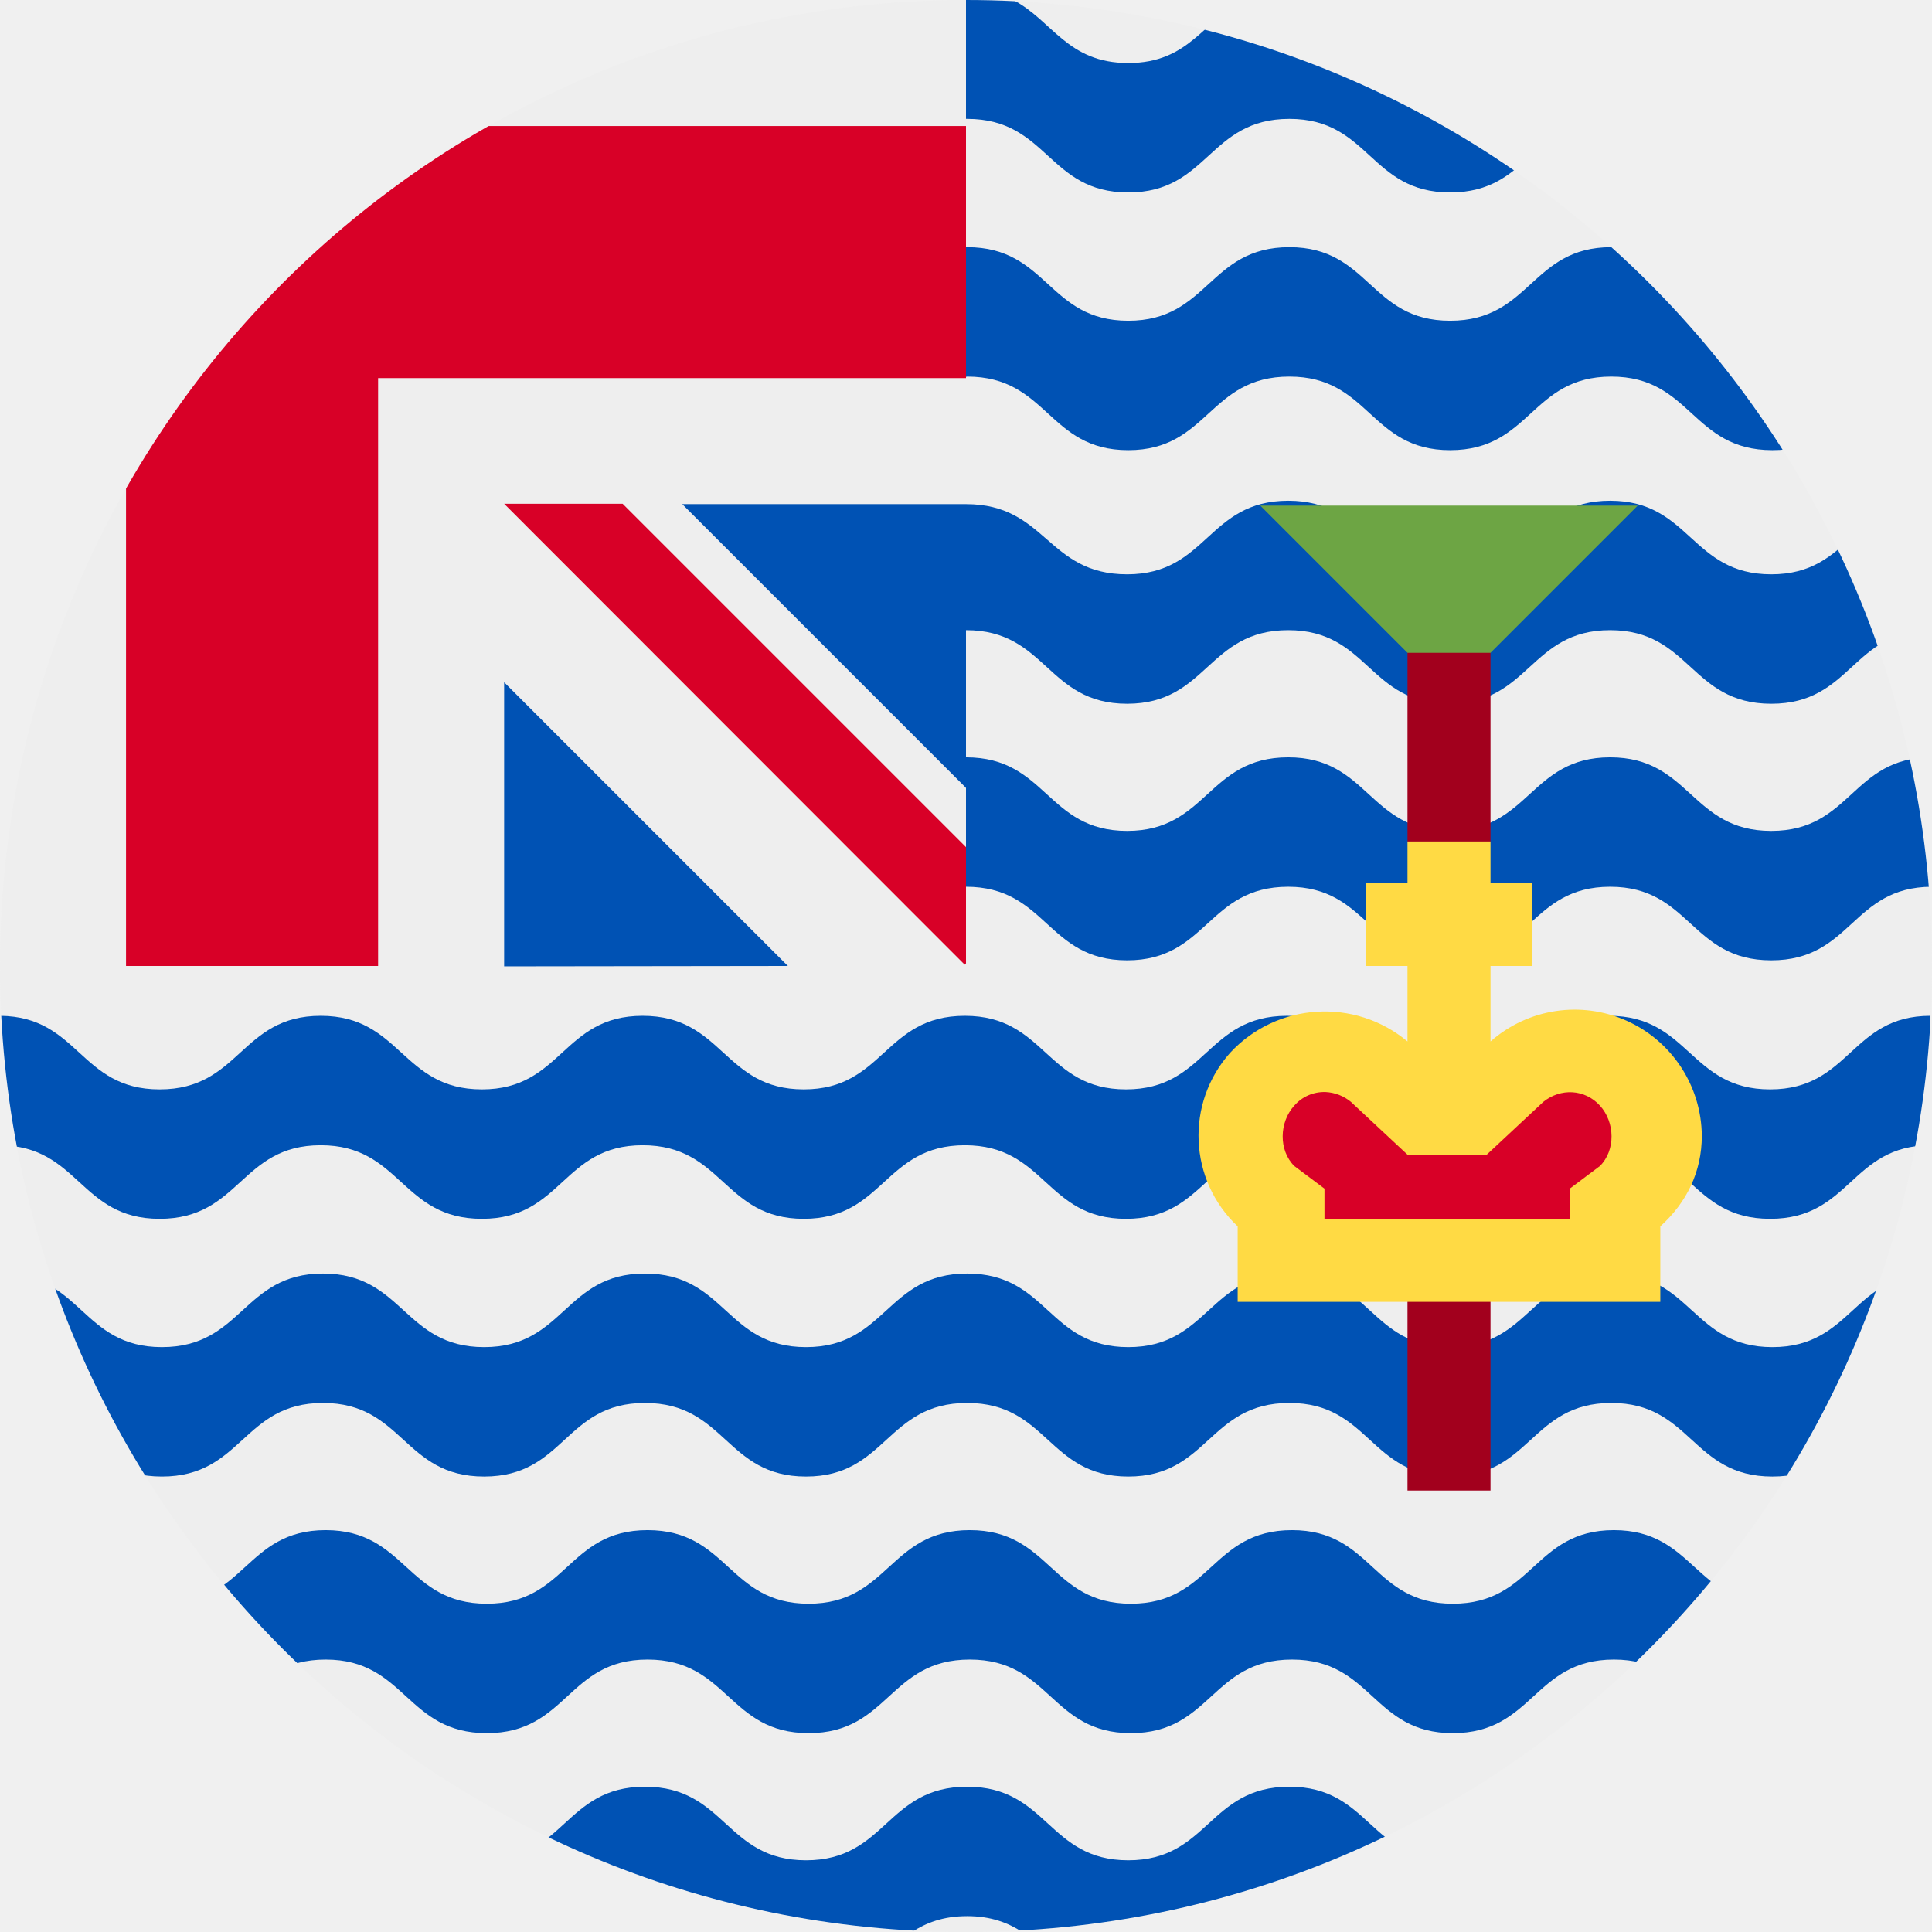
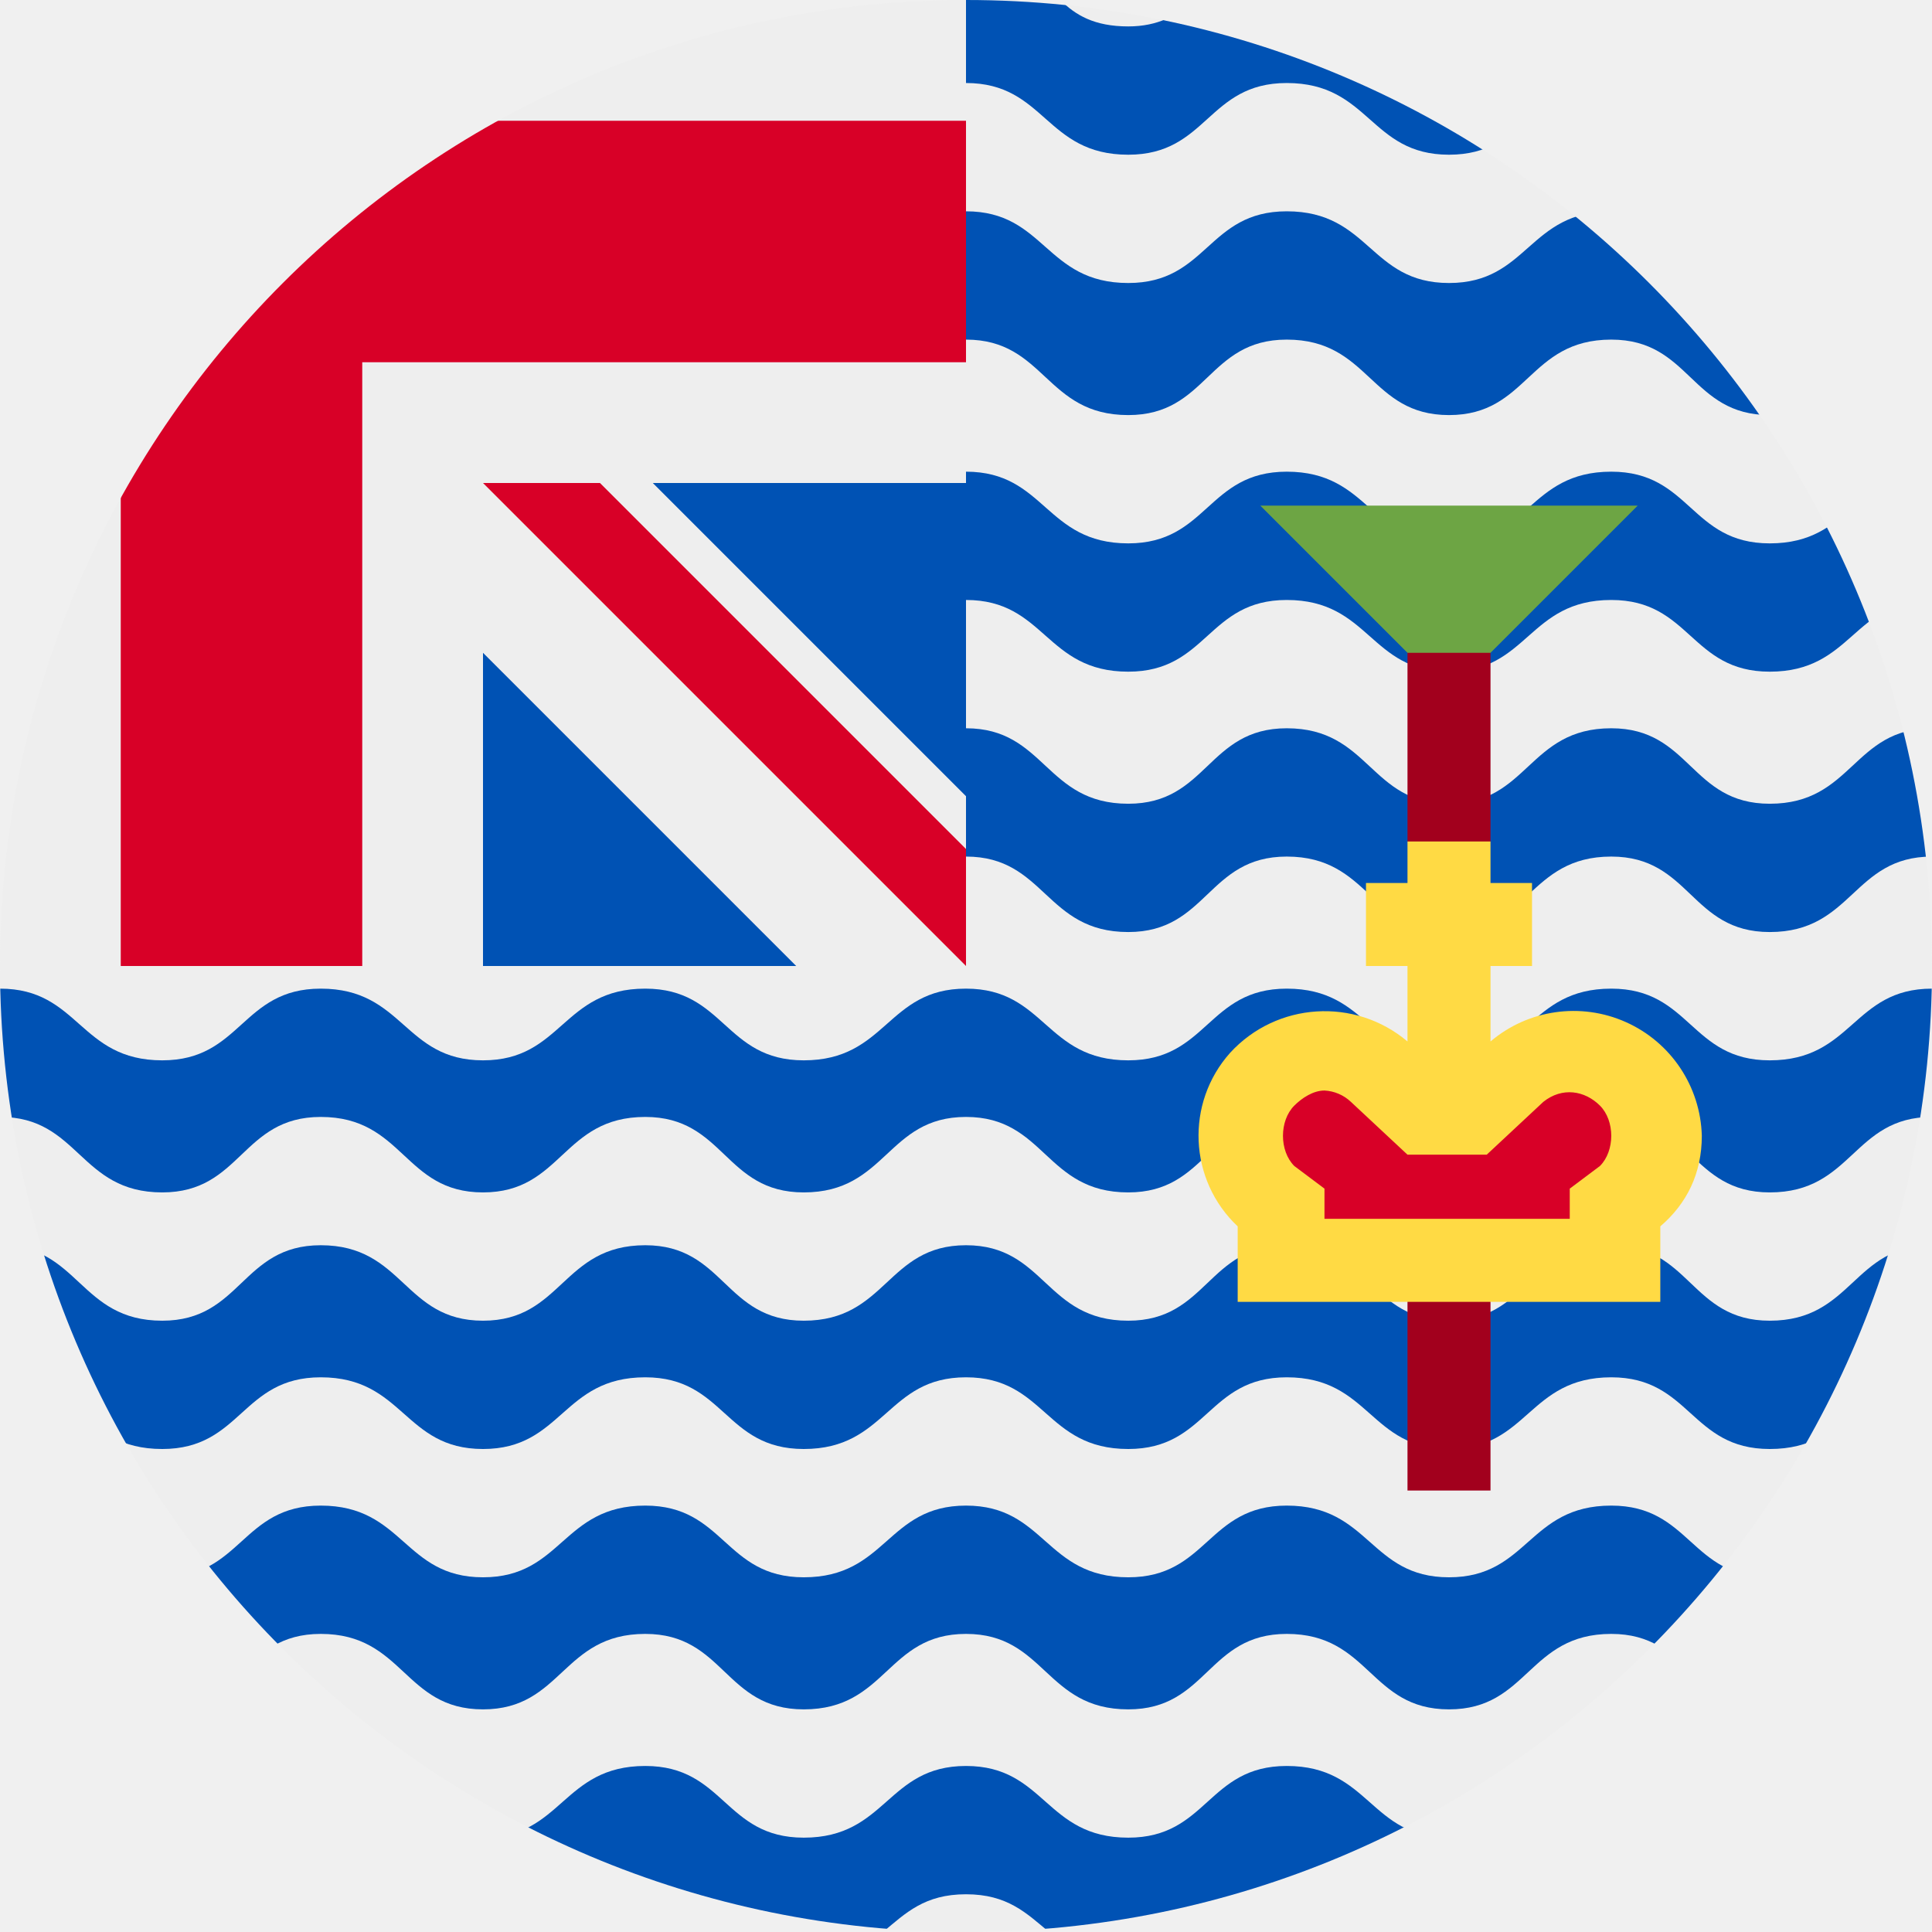
<svg xmlns="http://www.w3.org/2000/svg" width="512" height="512" viewBox="0 0 512 512">
  <mask id="a">
    <circle cx="256" cy="256" r="256" fill="#fff" />
  </mask>
  <g mask="url(#a)">
-     <path fill="#eee" d="M0 0h512v512H0z" />
-     <path fill="#0052b4" d="M256 0v31.5h.3c21.4 0 21.4 19.5 42.7 19.5 21.3 0 21.3-19.5 42.7-19.5C363 31.5 363 51 384.3 51c21.4 0 21.4-19.5 42.7-19.5 21.3 0 21.3 19.5 42.7 19.5C491 51 491 31.7 512 31.5V0h-11.9c-10.3 5.4-14.2 16.7-30.4 16.7S449.5 5.4 439.2 0h-24.4c-10.3 5.4-14.2 16.7-30.5 16.7-16.2 0-20.1-11.3-30.4-16.7h-24.4C319 5.4 315.2 16.7 299 16.7S278.9 5.4 268.5 0zm.3 65.5c-6 0-8.8 17.4-8.8 17.4l8.3 17 .5-.1c21.4 0 21.4 19.5 42.7 19.5 21.3 0 21.3-19.5 42.7-19.5 21.3 0 21.3 19.5 42.6 19.5 21.4 0 21.4-19.5 42.7-19.5 21.3 0 21.3 19.5 42.7 19.5 21.3 0 21.3-19.3 42.3-19.5V65.5c-21 .2-21.1 19.5-42.3 19.5-21.3 0-21.4-19.5-42.7-19.5-21.3 0-21.3 19.5-42.7 19.5-21.3 0-21.3-19.5-42.6-19.5-21.4 0-21.4 19.5-42.7 19.5-21.3 0-21.3-19.5-42.7-19.5zm-.3 68.1-7.2 17.2s3.7 16.2 7.2 16.2c21.4 0 21.4 19.5 42.7 19.5 21.3 0 21.3-19.5 42.7-19.5 21.3 0 21.3 19.5 42.6 19.5 21.4 0 21.4-19.5 42.7-19.5 21.3 0 21.3 19.5 42.7 19.5 21.4 0 21.3-19.4 42.5-19.5v-34.3c-21.2 0-21.2 19.5-42.5 19.5s-21.4-19.5-42.7-19.5c-21.3 0-21.3 19.5-42.7 19.5-21.3 0-21.3-19.5-42.6-19.5-21.4 0-21.4 19.5-42.7 19.5-21.3 0-21.3-18.6-42.7-18.6zm0 67.1-3.2.8 3.2 7.3V235c21.4 0 21.4 19.5 42.7 19.5 21.3 0 21.3-19.5 42.7-19.5 21.3 0 21.3 19.5 42.6 19.5 21.4 0 21.4-19.5 42.7-19.5 21.3 0 21.3 19.5 42.7 19.5 21.4 0 21.3-19.4 42.5-19.5v-34.3c-21.2 0-21.2 19.5-42.5 19.5s-21.4-19.5-42.7-19.5c-21.3 0-21.3 19.5-42.7 19.5-21.3 0-21.3-19.5-42.6-19.5-21.4 0-21.4 19.5-42.7 19.5-21.3 0-21.3-19.5-42.7-19.5zM85 269.2c-21.3 0-21.3 19.5-42.7 19.5-21.2 0-21.3-19.3-42.3-19.5v34.3c21 .2 21.1 19.5 42.3 19.5 21.4 0 21.4-19.5 42.7-19.5 21.3 0 21.3 19.5 42.7 19.5 21.4 0 21.3-19.5 42.6-19.5 21.4 0 21.4 19.5 42.7 19.5 21.3 0 21.3-19.5 42.7-19.5 21.4 0 21.4 19.5 42.7 19.5 21.3 0 21.3-19.5 42.7-19.5 21.3 0 21.3 19.5 42.6 19.5 21.4 0 21.4-19.5 42.7-19.5 21.3 0 21.3 19.5 42.7 19.5 21.4 0 21.3-19.4 42.5-19.5v-34.3c-21.2 0-21.2 19.5-42.5 19.5s-21.4-19.5-42.7-19.5c-21.3 0-21.3 19.5-42.7 19.5-21.3 0-21.3-19.5-42.6-19.5-21.4 0-21.4 19.5-42.7 19.5-21.3 0-21.3-19.5-42.7-19.5-21.4 0-21.4 19.5-42.7 19.5-21.3 0-21.3-19.5-42.7-19.5-21.3 0-21.3 19.5-42.6 19.5s-21.4-19.5-42.7-19.5zM.3 337.5H.2v34.3h.1c21.3 0 21.3 19.5 42.6 19.5 21.4 0 21.4-19.5 42.7-19.5 21.3 0 21.3 19.5 42.7 19.5 21.4 0 21.3-19.5 42.6-19.5 21.4 0 21.4 19.5 42.7 19.5 21.3 0 21.3-19.5 42.7-19.5 21.4 0 21.4 19.5 42.7 19.5 21.3 0 21.3-19.5 42.7-19.5 21.3 0 21.3 19.5 42.6 19.5 21.4 0 21.4-19.5 42.7-19.5 21.3 0 21.3 19.5 42.7 19.5 21.3 0 21.3-19.3 42.3-19.5v-34.3c-21 .2-21.1 19.5-42.3 19.5-21.3 0-21.4-19.5-42.7-19.5-21.3 0-21.3 19.5-42.7 19.5-21.3 0-21.3-19.5-42.6-19.5-21.4 0-21.4 19.5-42.7 19.5-21.3 0-21.3-19.5-42.7-19.5-21.4 0-21.4 19.5-42.7 19.5-21.3 0-21.3-19.5-42.7-19.5-21.3 0-21.3 19.5-42.6 19.5s-21.4-19.5-42.7-19.5c-21.3 0-21.3 19.5-42.7 19.5-21.3 0-21.3-19.5-42.6-19.5zm.7 68H.9v34.3H1c21.3 0 21.3 19.5 42.6 19.5 21.4 0 21.4-19.5 42.7-19.5 21.3 0 21.3 19.5 42.7 19.5 21.4 0 21.3-19.5 42.6-19.5 21.4 0 21.4 19.5 42.7 19.5 21.3 0 21.3-19.5 42.7-19.5 21.4 0 21.4 19.5 42.7 19.5 21.3 0 21.3-19.5 42.7-19.5 21.3 0 21.3 19.5 42.6 19.5 21.4 0 21.4-19.5 42.7-19.5 21.3 0 21.3 19.5 42.7 19.5 21 0 21.3-18.9 41.6-19.5v-34.3c-20.3.6-20.6 19.5-41.6 19.5-21.3 0-21.4-19.5-42.7-19.5-21.3 0-21.3 19.5-42.7 19.5-21.3 0-21.3-19.5-42.6-19.5-21.4 0-21.4 19.5-42.7 19.5-21.3 0-21.3-19.5-42.7-19.5-21.4 0-21.4 19.5-42.7 19.5-21.3 0-21.3-19.5-42.7-19.5-21.3 0-21.3 19.5-42.6 19.5s-21.4-19.5-42.7-19.5C65 405.5 65 425 43.6 425c-21.3 0-21.3-19.5-42.6-19.5zm-.7 68H.2v34.3h.1a25 25 0 0 1 14.5 4.2h56.3a25 25 0 0 1 14.5-4.2 25 25 0 0 1 14.5 4.2h56.3a25 25 0 0 1 14.5-4.2c6.4 0 10.9 1.8 14.6 4.2h56.2c3.7-2.4 8.2-4.2 14.6-4.2s10.9 1.8 14.6 4.2h56.2c3.7-2.4 8.2-4.2 14.6-4.2a25 25 0 0 1 14.5 4.2h56.3a25 25 0 0 1 14.5-4.2 25 25 0 0 1 14.5 4.2h56.3c3.6-2.4 8-4.1 14.2-4.2v-34.3c-21 .2-21.1 19.5-42.3 19.5-21.3 0-21.4-19.5-42.7-19.5-21.3 0-21.3 19.5-42.7 19.5-21.3 0-21.3-19.5-42.6-19.5-21.4 0-21.4 19.5-42.7 19.5-21.3 0-21.3-19.5-42.7-19.5-21.4 0-21.4 19.5-42.7 19.5-21.3 0-21.3-19.5-42.7-19.5-21.3 0-21.3 19.5-42.6 19.5s-21.4-19.5-42.7-19.5c-21.3 0-21.3 19.5-42.7 19.5-21.3 0-21.3-19.5-42.6-19.5z" />
+     <path fill="#eee" d="M0 0h32l32 32L96 0h160l12 8 13-8h36l24 8 25-8h36l25 8 24-8h36l25 22v34l-8 17 8 17v35l-8 17 8 17v34l-8 17 8 17v35l-8 17 8 17v34l-8 17 8 18v34l-8 17 8 17v35l-8 17 8 17v10h-22l-21-8-20 8h-44l-21-8-21 8h-44l-20-8-21 8h-44l-21-8-20 8h-44l-21-8-21 8H64l-21-8-21 8H0v-10l8-17-8-17v-35l8-17-8-17v-34l8-18-8-17v-34l8-17-8-17V96l32-32L0 32Z" />
+     <path fill="#d80027" d="M32 0v32H0v64h32v160h64V96h160V32H96V0Zm96 128 128 128v-31l-97-97z" />
+     <path fill="#0052b4" d="M256 0v22c21 0 21 19 43 19 21 0 21-19 42-19 22 0 22 19 43 19s21-19 43-19c21 0 21 19 42 19 22 0 22-19 43-19V0h-25c-4 4-9 7-18 7-8 0-13-3-18-7h-49c-4 4-9 7-18 7-8 0-14-3-18-7h-49c-5 4-10 7-18 7-9 0-14-3-18-7h-25zm0 56v34c21 0 21 20 43 20 21 0 21-20 42-20 22 0 22 20 43 20s21-20 43-20c21 0 21 20 42 20 22 0 22-20 43-20V56c-21 0-21 19-43 19-21 0-21-19-42-19-22 0-22 19-43 19s-21-19-43-19c-21 0-21 19-42 19-22 0-22-19-43-19zm0 69v3h-83l83 83v16c21 0 21 20 43 20 21 0 21-20 42-20 22 0 22 20 43 20s21-20 43-20c21 0 21 20 42 20 22 0 22-20 43-20v-34c-21 0-21 20-43 20-21 0-21-20-42-20-22 0-22 20-43 20s-21-20-43-20c-21 0-21 20-42 20-22 0-22-20-43-20v-34c21 0 21 19 43 19 21 0 21-19 42-19 22 0 22 19 43 19s21-19 43-19c21 0 21 19 42 19 22 0 22-19 43-19v-34c-21 0-21 19-43 19-21 0-21-19-42-19-22 0-22 19-43 19s-21-19-43-19c-21 0-21 19-42 19-22 0-22-19-43-19zm-128 48v83h83l-83-83zM0 262v34c21 0 21 20 43 20 21 0 21-20 42-20 22 0 22 20 43 20s21-20 43-20c21 0 21 20 42 20 22 0 22-20 43-20s21 20 43 20c21 0 21-20 42-20 22 0 22 20 43 20s21-20 43-20c21 0 21 20 42 20 22 0 22-20 43-20v-34c-21 0-21 19-43 19-21 0-21-19-42-19-22 0-22 19-43 19s-21-19-43-19c-21 0-21 19-42 19-22 0-22-19-43-19s-21 19-43 19c-21 0-21-19-42-19-22 0-22 19-43 19s-21-19-43-19c-21 0-21 19-42 19-22 0-22-19-43-19zm0 68v35c21 0 21 19 43 19 21 0 21-19 42-19 22 0 22 19 43 19s21-19 43-19c21 0 21 19 42 19 22 0 22-19 43-19s21 19 43 19c21 0 21-19 42-19 22 0 22 19 43 19s21-19 43-19c21 0 21 19 42 19 22 0 22-19 43-19v-35c-21 0-21 20-43 20-21 0-21-20-42-20-22 0-22 20-43 20s-21-20-43-20c-21 0-21 20-42 20-22 0-22-20-43-20s-21 20-43 20c-21 0-21-20-42-20-22 0-22 20-43 20s-21-20-43-20c-21 0-21 20-42 20-22 0-22-20-43-20zm0 69v34c21 0 21 20 43 20 21 0 21-20 42-20 22 0 22 20 43 20s21-20 43-20c21 0 21 20 42 20 22 0 22-20 43-20s21 20 43 20c21 0 21-20 42-20 22 0 22 20 43 20s21-20 43-20c21 0 21 20 42 20 22 0 22-20 43-20v-34c-21 0-21 19-43 19-21 0-21-19-42-19-22 0-22 19-43 19s-21-19-43-19c-21 0-21 19-42 19-22 0-22-19-43-19s-21 19-43 19c-21 0-21-19-42-19-22 0-22 19-43 19s-21-19-43-19c-21 0-21 19-42 19-22 0-22-19-43-19zm0 69v34c11 0 16 5 22 10h42c5-5 10-10 21-10s17 5 22 10h42c5-5 11-10 22-10s16 5 22 10h41c6-5 11-10 22-10s16 5 22 10h42c5-5 10-10 21-10s17 5 22 10h42c5-5 11-10 22-10s16 5 22 10h41c6-5 11-10 22-10v-34c-21 0-21 19-43 19-21 0-21-19-42-19-22 0-22 19-43 19s-21-19-43-19c-21 0-21 19-42 19-22 0-22-19-43-19s-21 19-43 19c-21 0-21-19-42-19-22 0-22 19-43 19s-21-19-43-19c-21 0-21 19-42 19-22 0-22-19-43-19z" />
    <path fill="#6da544" d="M334 134h100l-50 50z" />
-     <path fill="#a2001d" d="M373 173h22v50l-11.2 8.2L373 223zm0 161h22v61h-22z" />
-     <path fill="#eee" d="M0 0h33.4l32 16.9L100.3 0H256v33.4l-14.8 33.5 14.8 33.3v33.4l-9.3 33.7c4.8 28 3.1 68.8 3.1 68.8L256 256h-47.2l-39.3-7-35.9 7.1-33.4-.1-32.6-16.6L33.4 256H0V100.2l14.2-35.8L0 33.4z" />
-     <path fill="#ffda44" d="M451 301a33.7 33.7 0 0 0-56-25v-20h11v-22h-11v-11h-22v11h-11v22h11v20a34.2 34.2 0 0 0-47 3 33 33 0 0 0 2 46v20h112v-20c7-6.3 11-14.5 11-24z" />
-     <path fill="#d80027" d="M33.4 0v33.4H0v66.8h33.4V256h66.8V100.2H256V33.4H100.2V0H33.4zm100.2 133.5L256 256v-31.5l-91-91h-31.4zm217.7 155.9c-3.2-.1-6.2 1.2-8.3 3.6-4 4.4-4.2 11.8 0 16l8 6v8h65v-8l8-6c4.2-4.2 4-11.6 0-16s-10.4-4.7-15-1l-15 14h-21l-15-14a11.4 11.4 0 0 0-6.7-2.6z" />
-     <path fill="#eee" d="M256 0zm-.7 256h.7v-.7z" />
-     <path fill="#0052b4" d="M180.8 133.6H256v75.2zm-47.2 47.2v75.3l75.2-.1z" />
+     <path fill="#a2001d" d="M373 173h22v50l-11 8-11-8Zm0 161h22v61h-22z" />
+     <path fill="#ffda44" d="M451 301a34 34 0 0 0-56-25v-20h11v-22h-11v-11h-22v11h-11v22h11v20a34 34 0 0 0-47 3 33 33 0 0 0 2 46v20h112v-20c7-6 11-14 11-24z" />
+     <path fill="#d80027" d="M351 289c-3 0-6 2-8 4-4 4-4 12 0 16l8 6v8h65v-8l8-6c4-4 4-12 0-16s-10-5-15-1l-15 14h-21l-15-14a11 11 0 0 0-7-3z" />
  </g>
</svg>
